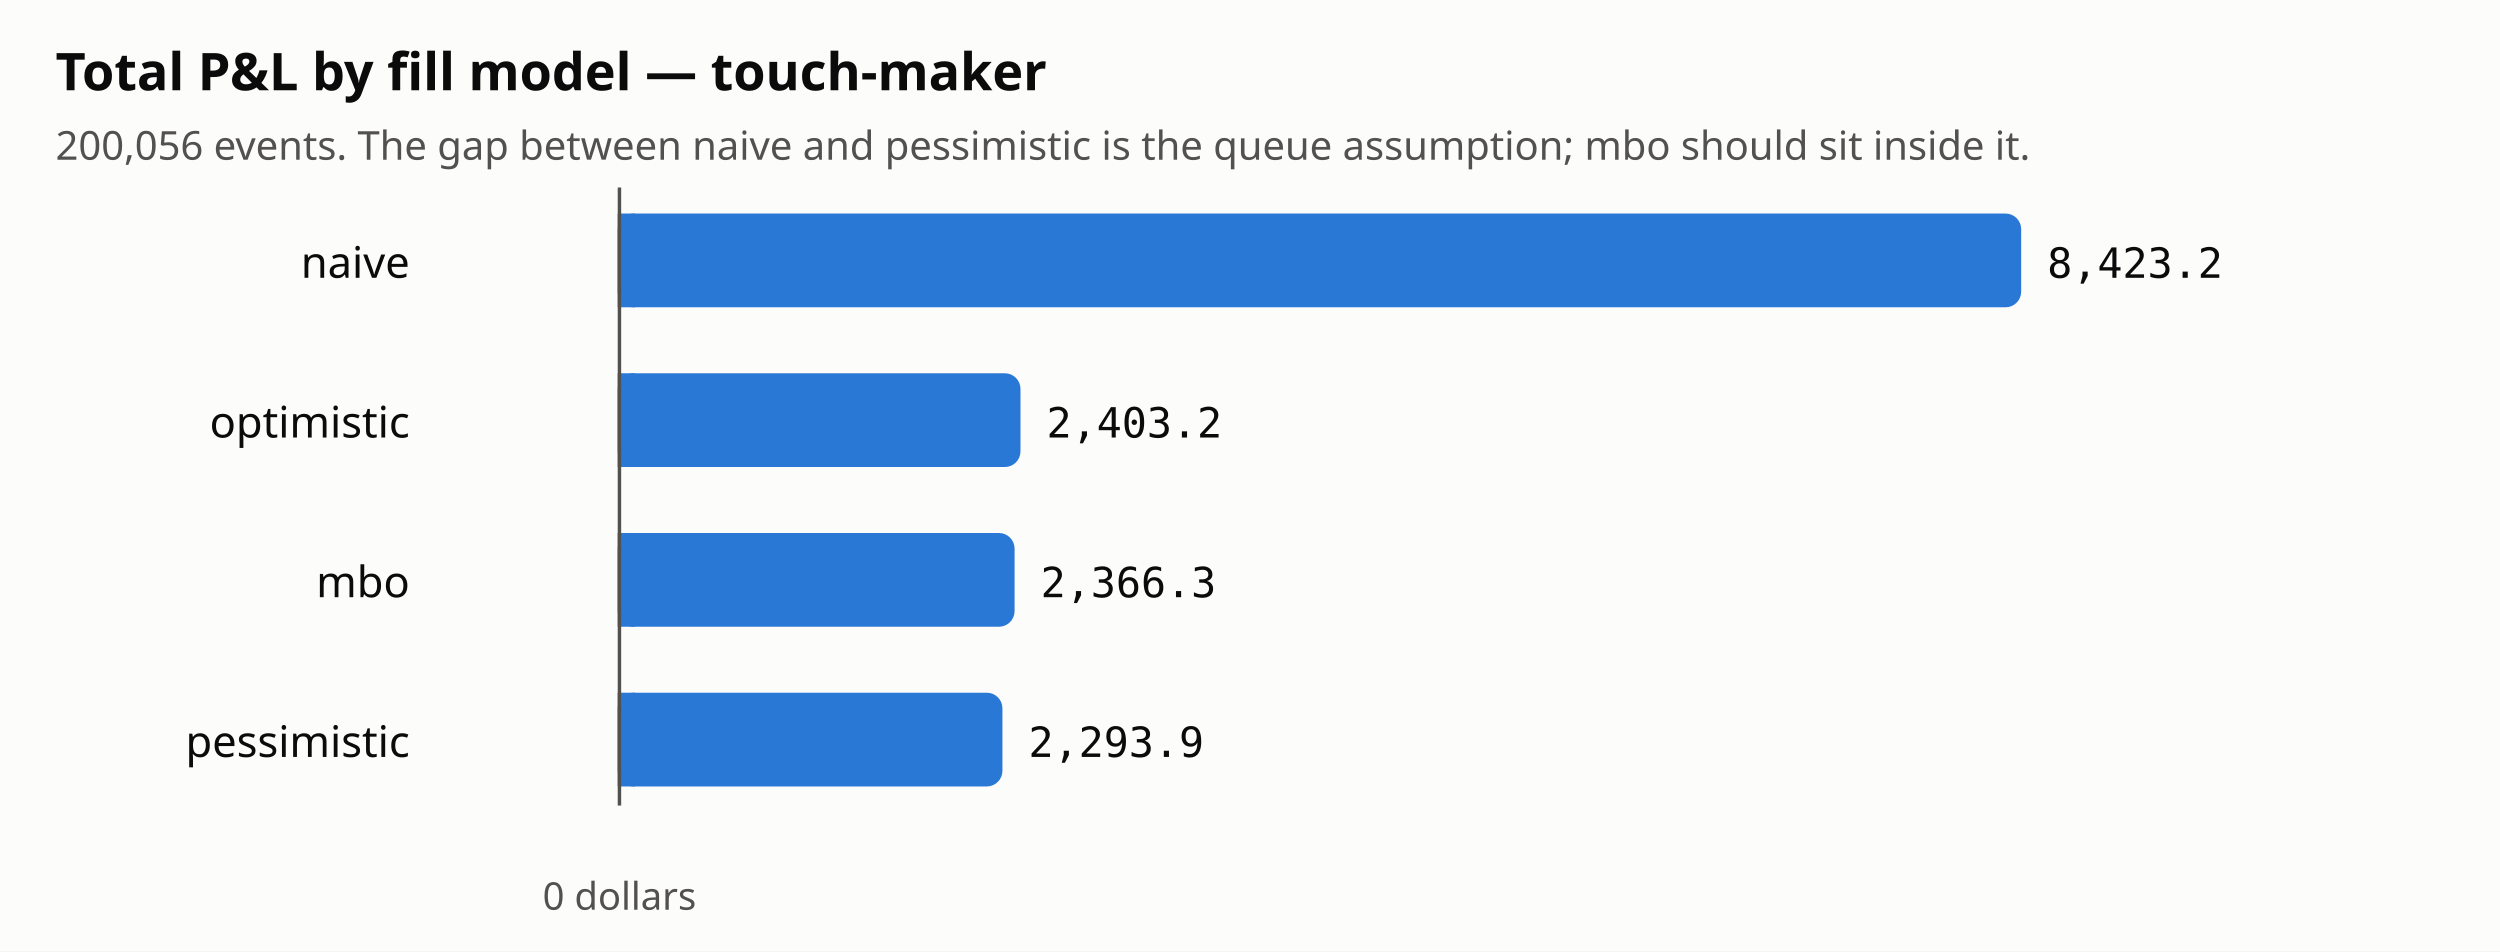
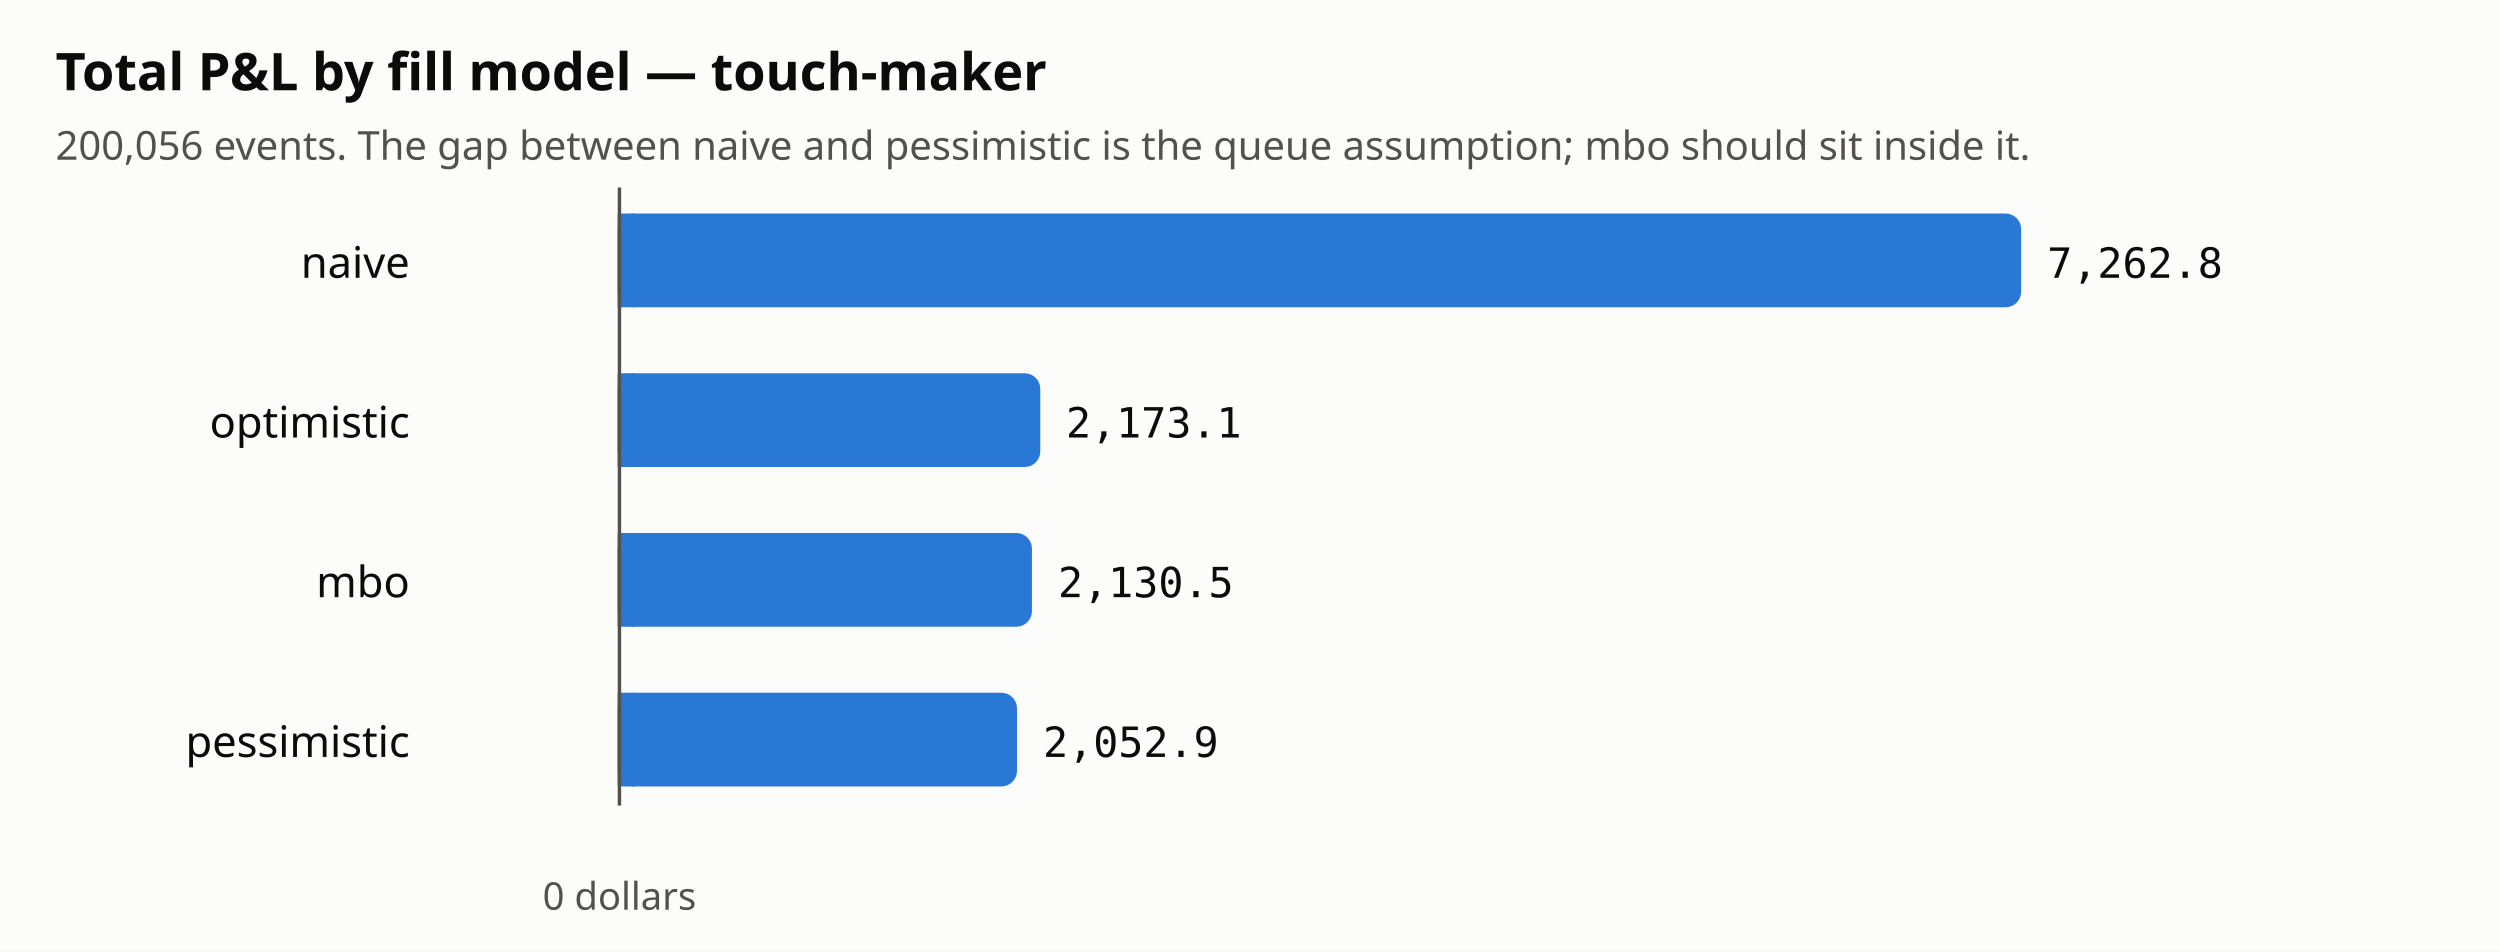
<svg xmlns="http://www.w3.org/2000/svg" viewBox="0 0 720 274" width="720" height="274" role="img" aria-label="Total P&amp;L by fill model — touch-maker">
  <style>
  .surface { fill: #fcfcfb; }
  .ink     { fill: #0b0b0b; }
  .muted   { fill: #52514e; }
  /* Text drawn ON a filled mark, so it needs the surface colour, not ink. */
  .on-fill { fill: #fcfcfb; }
  .grid    { stroke: #d8d7d2; stroke-width: 1; }
  .axis    { stroke: #52514e; stroke-width: 1; }
  .s1 { fill: #2a78d6; stroke: #2a78d6; }
  .s2 { fill: #eb6834; stroke: #eb6834; }
  .s3 { fill: #1baf7a; stroke: #1baf7a; }
  .s4 { fill: #eda100; stroke: #eda100; }
  /* Stroke-only twins. A class that sets `fill` beats a fill="none"
     presentation attribute in the cascade, which silently turns every
     polyline into a filled blob. */
  .k1 { fill: none; stroke: #2a78d6; }
  .k2 { fill: none; stroke: #eb6834; }
  .k3 { fill: none; stroke: #1baf7a; }
  .k4 { fill: none; stroke: #eda100; }
  @media (prefers-color-scheme: dark) {
    .surface { fill: #1a1a19; }
    .ink     { fill: #ffffff; }
    .muted   { fill: #c3c2b7; }
    .on-fill { fill: #1a1a19; }
    .grid    { stroke: #3a3a38; }
    .axis    { stroke: #c3c2b7; }
    .s1 { fill: #3987e5; stroke: #3987e5; }
    .s2 { fill: #d95926; stroke: #d95926; }
    .s3 { fill: #199e70; stroke: #199e70; }
    .s4 { fill: #c98500; stroke: #c98500; }
    .k1 { stroke: #3987e5; }
    .k2 { stroke: #d95926; }
    .k3 { stroke: #199e70; }
    .k4 { stroke: #c98500; }
  }
</style>
  <rect class="surface" width="720" height="274" />
  <text class="ink" x="16" y="26" font-family="system-ui,sans-serif" font-size="15" font-weight="600">Total P&amp;L by fill model — touch-maker</text>
  <text class="muted" x="16" y="46" font-family="system-ui,sans-serif" font-size="11.5">200,056 events. The gap between naive and pessimistic is the queue assumption; mbo should sit inside it.</text>
  <rect class="s1" x="178.4" y="62" width="403.2" height="26" rx="4" />
  <rect class="s1" x="178.4" y="62" width="4" height="26" />
  <text class="ink" x="118" y="80" text-anchor="end" font-family="system-ui,sans-serif" font-size="12.5">naive</text>
-   <text class="ink" x="589.6" y="80" text-anchor="start" font-family="ui-monospace,monospace" font-size="12">8,423.2</text>
-   <rect class="s1" x="178.4" y="108" width="115.0" height="26" rx="4" />
+   <text class="ink" x="589.6" y="80" text-anchor="start" font-family="ui-monospace,monospace" font-size="12">7,262.8</text>
+   <rect class="s1" x="178.4" y="108" width="120.7" height="26" rx="4" />
  <rect class="s1" x="178.4" y="108" width="4" height="26" />
  <text class="ink" x="118" y="126" text-anchor="end" font-family="system-ui,sans-serif" font-size="12.5">optimistic</text>
-   <text class="ink" x="301.4" y="126" text-anchor="start" font-family="ui-monospace,monospace" font-size="12">2,403.2</text>
-   <rect class="s1" x="178.4" y="154" width="113.3" height="26" rx="4" />
+   <text class="ink" x="307.0" y="126" text-anchor="start" font-family="ui-monospace,monospace" font-size="12">2,173.1</text>
+   <rect class="s1" x="178.4" y="154" width="118.3" height="26" rx="4" />
  <rect class="s1" x="178.4" y="154" width="4" height="26" />
  <text class="ink" x="118" y="172" text-anchor="end" font-family="system-ui,sans-serif" font-size="12.5">mbo</text>
-   <text class="ink" x="299.7" y="172" text-anchor="start" font-family="ui-monospace,monospace" font-size="12">2,366.3</text>
-   <rect class="s1" x="178.4" y="200" width="109.8" height="26" rx="4" />
+   <text class="ink" x="304.7" y="172" text-anchor="start" font-family="ui-monospace,monospace" font-size="12">2,130.5</text>
+   <rect class="s1" x="178.4" y="200" width="114.0" height="26" rx="4" />
  <rect class="s1" x="178.4" y="200" width="4" height="26" />
  <text class="ink" x="118" y="218" text-anchor="end" font-family="system-ui,sans-serif" font-size="12.5">pessimistic</text>
-   <text class="ink" x="296.2" y="218" text-anchor="start" font-family="ui-monospace,monospace" font-size="12">2,293.9</text>
+   <text class="ink" x="300.4" y="218" text-anchor="start" font-family="ui-monospace,monospace" font-size="12">2,052.9</text>
  <line class="axis" x1="178.4" y1="54" x2="178.4" y2="232" />
  <text class="muted" x="178.4" y="262" text-anchor="middle" font-family="system-ui,sans-serif" font-size="11">0 dollars</text>
</svg>
